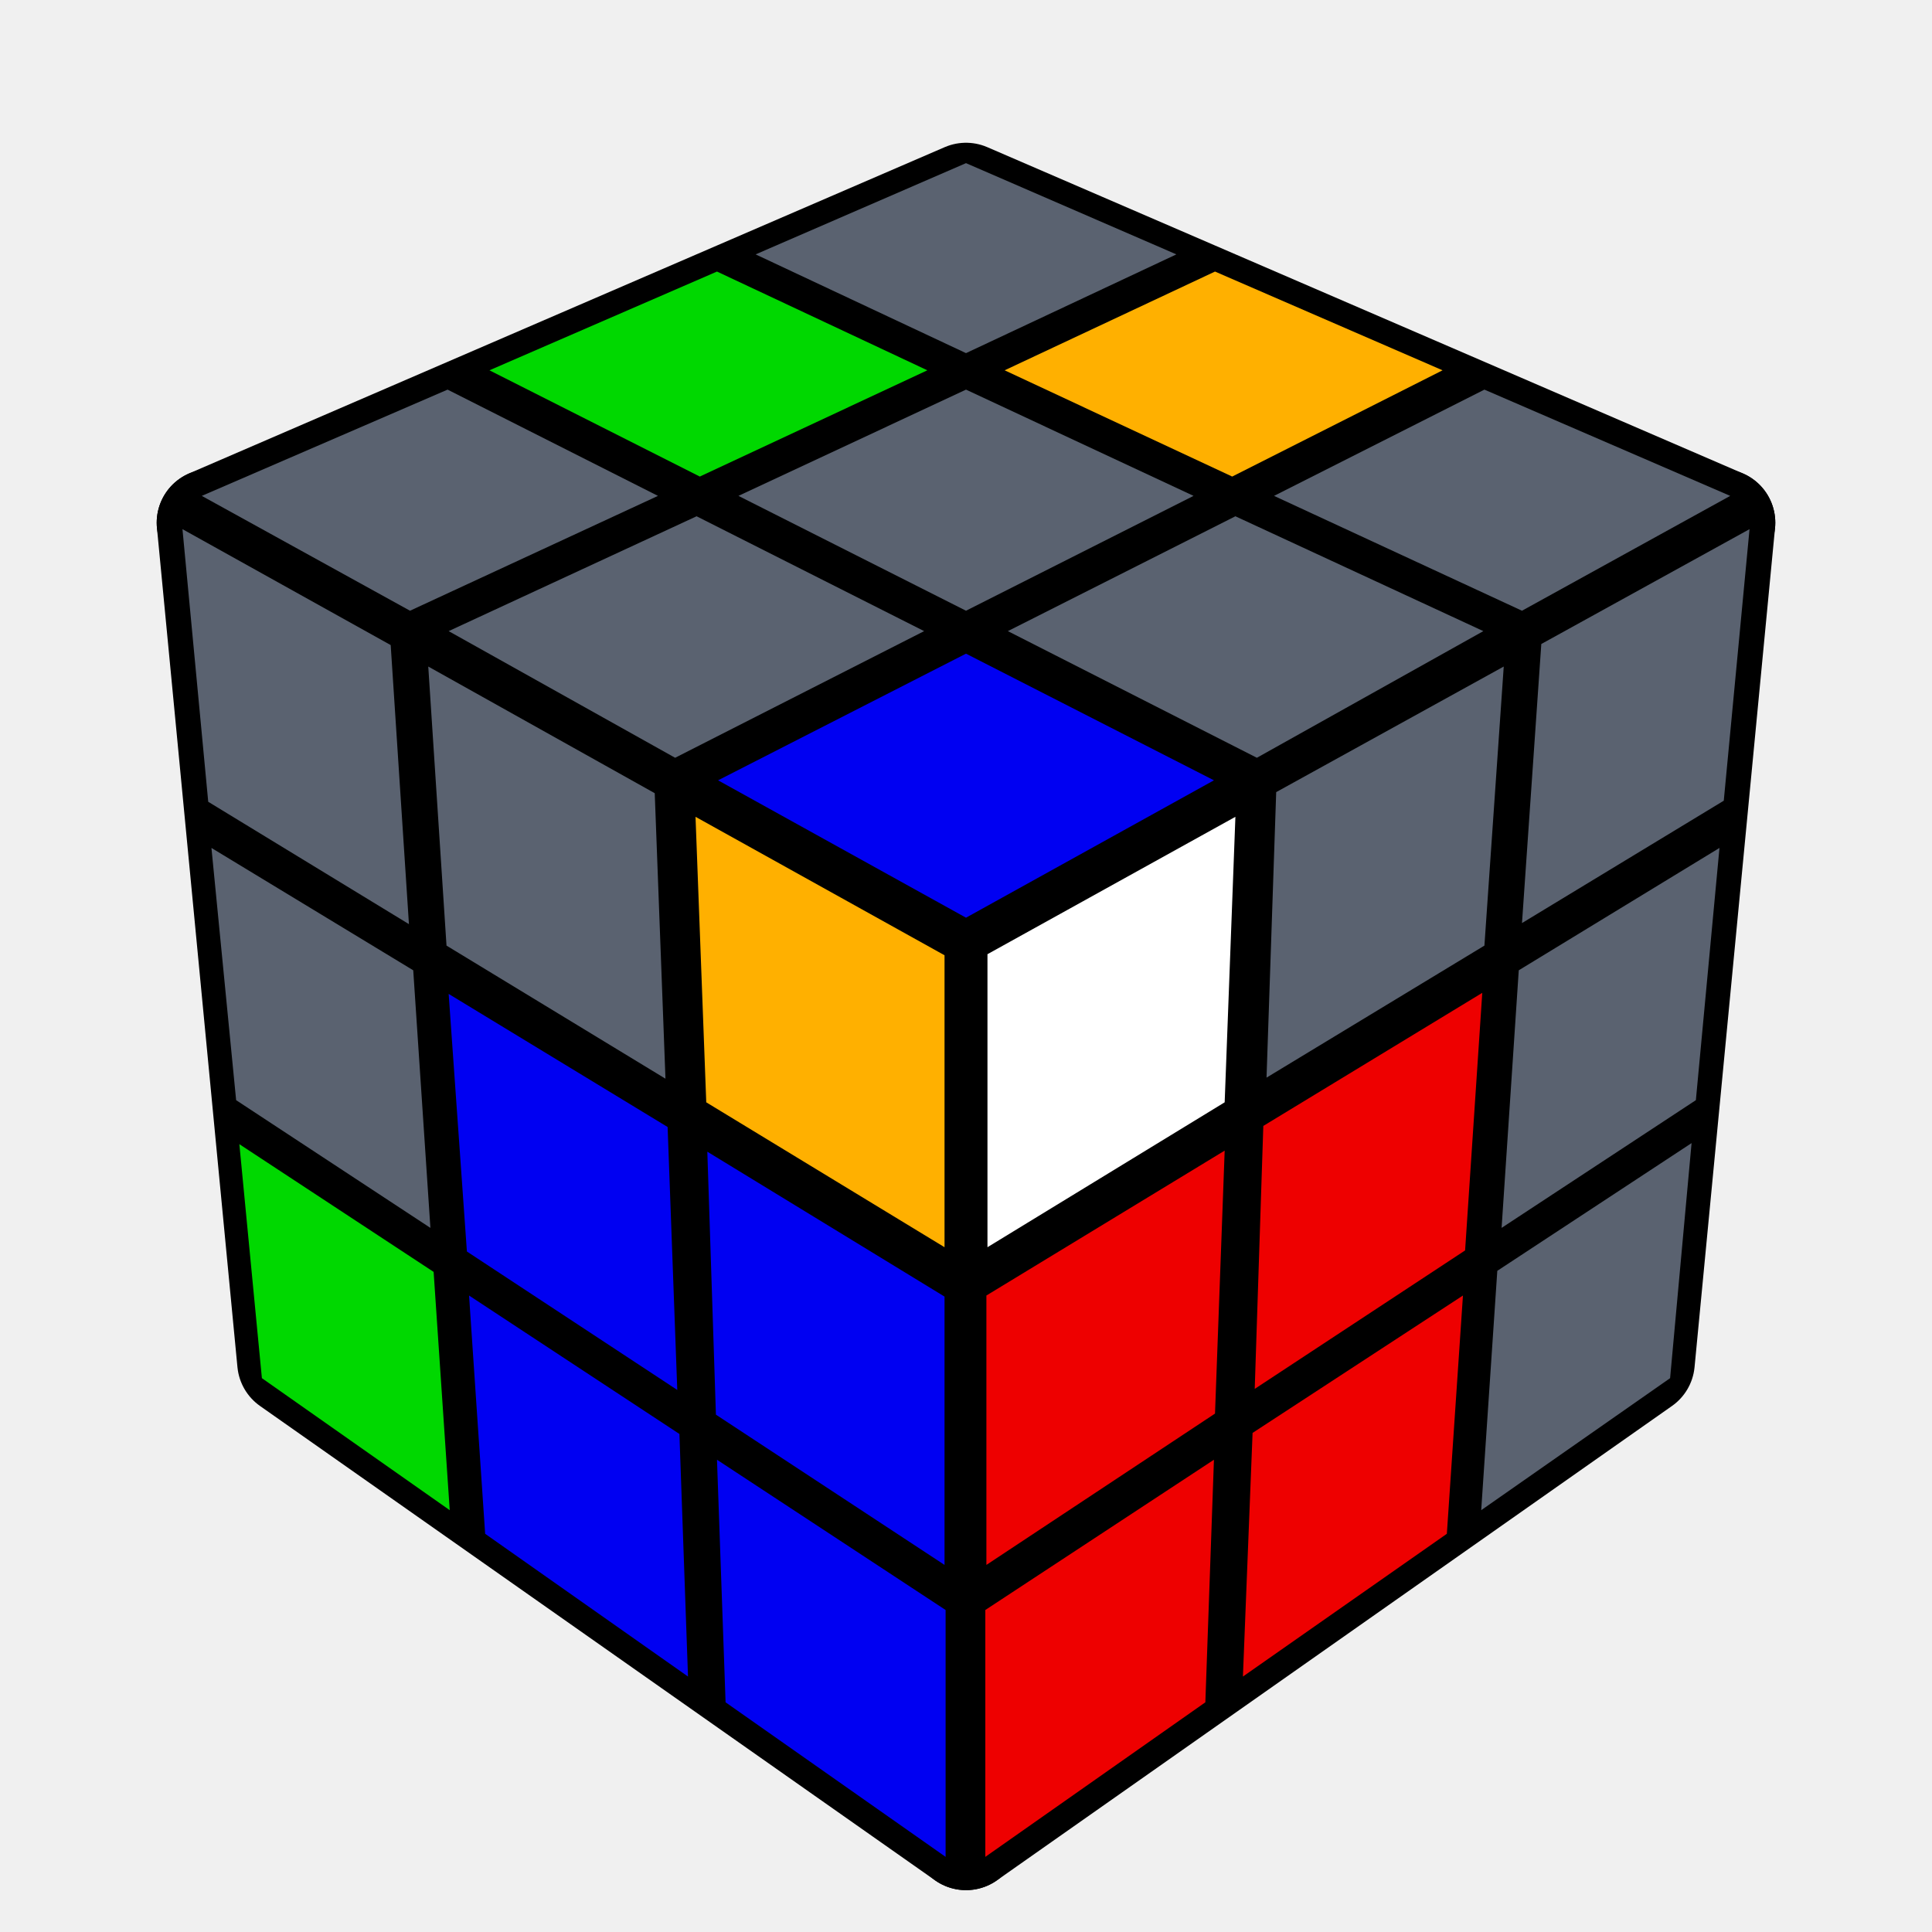
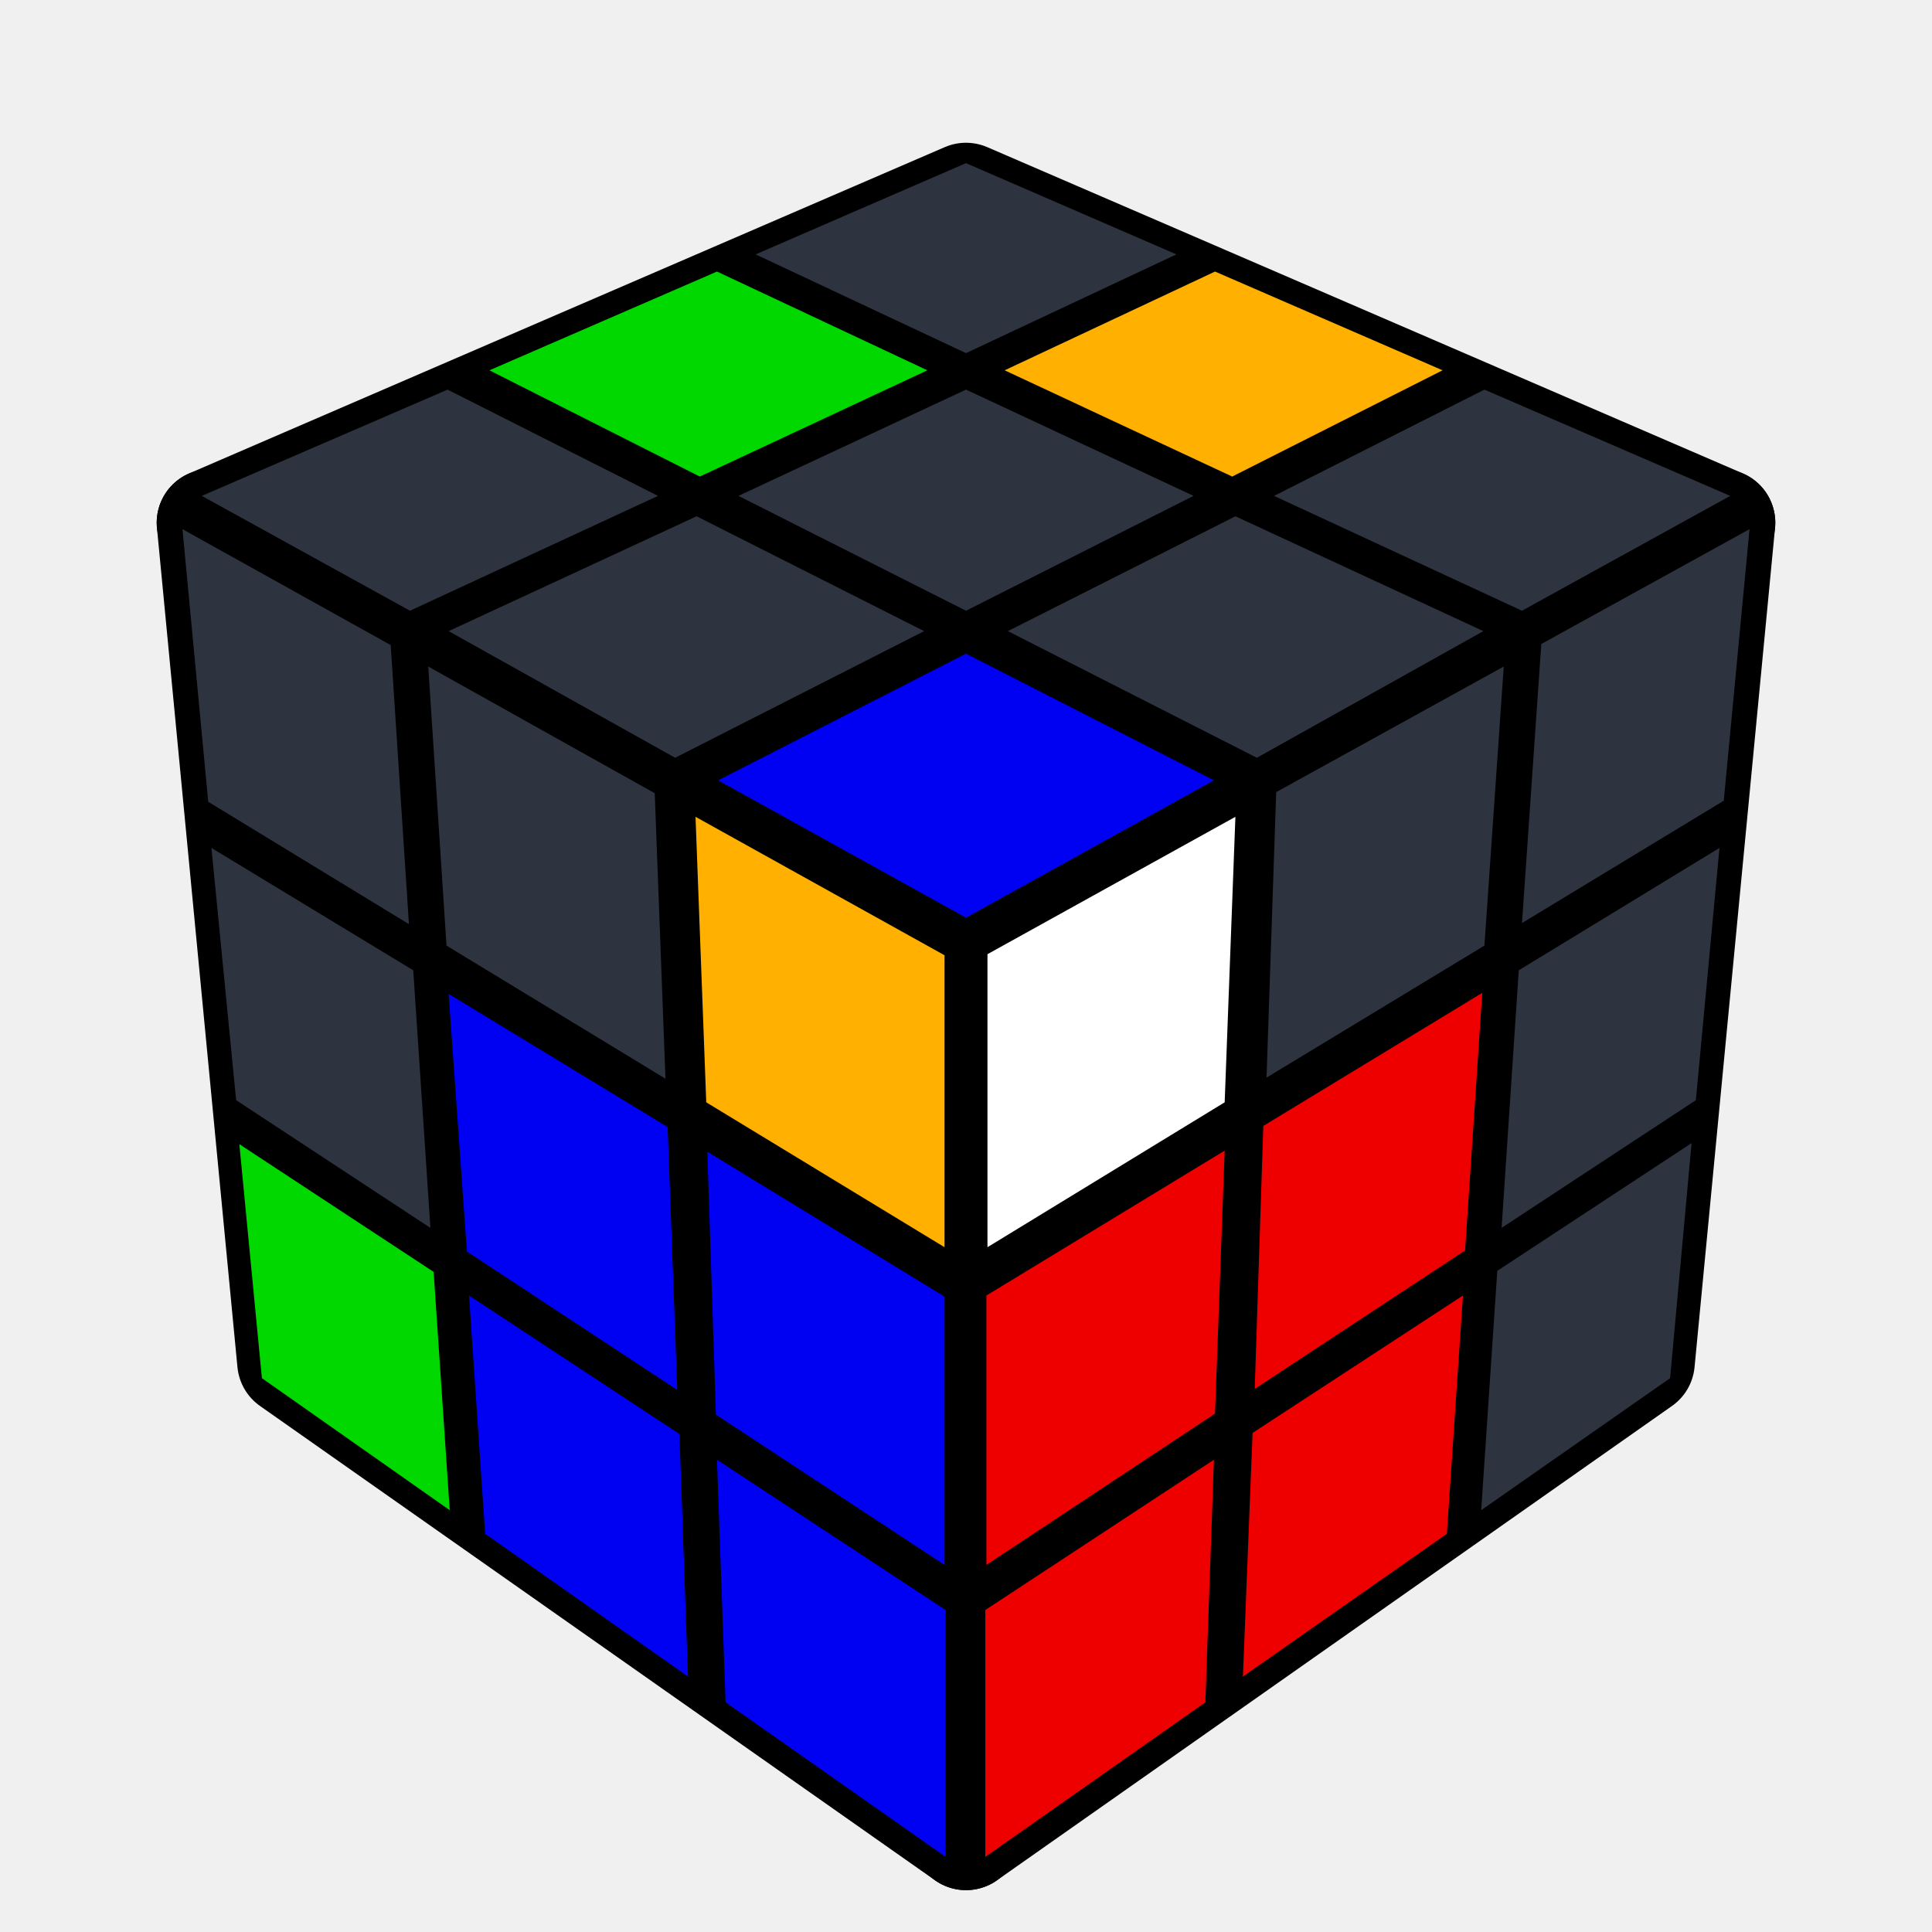
<svg xmlns="http://www.w3.org/2000/svg" version="1.1" width="180" height="180" viewBox="-0.9 -0.9 1.8 1.8">
  <g style="stroke-width:0.1;stroke-linejoin:round;opacity:1">
    <polygon fill="#000000" stroke="#000000" points="-4.9165444344952E-17,-0.717 0.704,-0.413 6.3108540577985E-17,-0.022 -0.704,-0.413" />
    <polygon fill="#000000" stroke="#000000" points="6.3108540577985E-17,-0.022 0.704,-0.413 0.629,0.369 5.5589468959362E-17,0.811" />
    <polygon fill="#000000" stroke="#000000" points="-0.704,-0.413 6.3108540577985E-17,-0.022 5.5589468959362E-17,0.811 -0.629,0.369" />
  </g>
  <g style="opacity:1;stroke-opacity:0.5;stroke-width:0;stroke-linejoin:round">
-     <polygon fill="#5A6270" stroke="#000000" points="-4.9439549272153E-17,-0.748 0.196,-0.663 -1.6979580126642E-17,-0.571 -0.196,-0.663" />
+     <polygon fill="#2E3340" stroke="#000000" points="-4.9439549272153E-17,-0.748 0.196,-0.663 -1.6979580126642E-17,-0.571 -0.196,-0.663" />
    <polygon fill="#FFB000" stroke="#000000" points="0.232,-0.647 0.444,-0.555 0.248,-0.456 0.036,-0.555" />
-     <polygon fill="#5A6270" stroke="#000000" points="0.483,-0.537 0.712,-0.438 0.518,-0.331 0.287,-0.438" />
+     <polygon fill="#2E3340" stroke="#000000" points="0.483,-0.537 0.712,-0.438 0.518,-0.331 0.287,-0.438" />
    <polygon fill="#00D800" stroke="#000000" points="-0.232,-0.647 -0.036,-0.555 -0.248,-0.456 -0.444,-0.555" />
-     <polygon fill="#5A6270" stroke="#000000" points="-1.1906711768916E-17,-0.537 0.212,-0.438 1.3125827139793E-17,-0.331 -0.212,-0.438" />
-     <polygon fill="#5A6270" stroke="#000000" points="0.251,-0.419 0.482,-0.312 0.271,-0.194 0.039,-0.312" />
-     <polygon fill="#5A6270" stroke="#000000" points="-0.483,-0.537 -0.287,-0.438 -0.518,-0.331 -0.712,-0.438" />
-     <polygon fill="#5A6270" stroke="#000000" points="-0.251,-0.419 -0.039,-0.312 -0.271,-0.194 -0.482,-0.312" />
+     <polygon fill="#2E3340" stroke="#000000" points="-1.1906711768916E-17,-0.537 0.212,-0.438 1.3125827139793E-17,-0.331 -0.212,-0.438" />
+     <polygon fill="#2E3340" stroke="#000000" points="0.251,-0.419 0.482,-0.312 0.271,-0.194 0.039,-0.312" />
+     <polygon fill="#2E3340" stroke="#000000" points="-0.483,-0.537 -0.287,-0.438 -0.518,-0.331 -0.712,-0.438" />
+     <polygon fill="#2E3340" stroke="#000000" points="-0.251,-0.419 -0.039,-0.312 -0.271,-0.194 -0.482,-0.312" />
    <polygon fill="#0000F2" stroke="#000000" points="1.9219742927126E-17,-0.291 0.231,-0.173 6.3251582941518E-17,-0.045 -0.231,-0.173" />
    <polygon fill="#FFFFFF" stroke="#000000" points="0.02,-0.011 0.251,-0.139 0.241,0.127 0.02,0.262" />
-     <polygon fill="#5A6270" stroke="#000000" points="0.289,-0.162 0.501,-0.279 0.483,-0.019 0.28,0.104" />
-     <polygon fill="#5A6270" stroke="#000000" points="0.536,-0.3 0.73,-0.407 0.706,-0.154 0.518,-0.04" />
+     <polygon fill="#2E3340" stroke="#000000" points="0.289,-0.162 0.501,-0.279 0.483,-0.019 0.28,0.104" />
+     <polygon fill="#2E3340" stroke="#000000" points="0.536,-0.3 0.73,-0.407 0.706,-0.154 0.518,-0.04" />
    <polygon fill="#EE0000" stroke="#000000" points="0.019,0.307 0.241,0.172 0.232,0.417 0.019,0.558" />
    <polygon fill="#EE0000" stroke="#000000" points="0.277,0.149 0.481,0.025 0.465,0.265 0.269,0.394" />
-     <polygon fill="#5A6270" stroke="#000000" points="0.515,0.004 0.702,-0.11 0.68,0.125 0.499,0.244" />
+     <polygon fill="#2E3340" stroke="#000000" points="0.515,0.004 0.702,-0.11 0.68,0.125 0.499,0.244" />
    <polygon fill="#EE0000" stroke="#000000" points="0.018,0.6 0.231,0.46 0.223,0.686 0.018,0.83" />
    <polygon fill="#EE0000" stroke="#000000" points="0.267,0.435 0.463,0.307 0.448,0.529 0.258,0.662" />
-     <polygon fill="#5A6270" stroke="#000000" points="0.495,0.284 0.676,0.165 0.656,0.384 0.48,0.507" />
-     <polygon fill="#5A6270" stroke="#000000" points="-0.73,-0.407 -0.536,-0.299 -0.519,-0.039 -0.706,-0.153" />
-     <polygon fill="#5A6270" stroke="#000000" points="-0.501,-0.279 -0.29,-0.161 -0.28,0.105 -0.484,-0.019" />
+     <polygon fill="#2E3340" stroke="#000000" points="0.495,0.284 0.676,0.165 0.656,0.384 0.48,0.507" />
+     <polygon fill="#2E3340" stroke="#000000" points="-0.73,-0.407 -0.536,-0.299 -0.519,-0.039 -0.706,-0.153" />
+     <polygon fill="#2E3340" stroke="#000000" points="-0.501,-0.279 -0.29,-0.161 -0.28,0.105 -0.484,-0.019" />
    <polygon fill="#FFB000" stroke="#000000" points="-0.252,-0.139 -0.02,-0.01 -0.02,0.262 -0.242,0.127" />
-     <polygon fill="#5A6270" stroke="#000000" points="-0.703,-0.11 -0.515,0.004 -0.499,0.244 -0.68,0.125" />
+     <polygon fill="#2E3340" stroke="#000000" points="-0.703,-0.11 -0.515,0.004 -0.499,0.244 -0.68,0.125" />
    <polygon fill="#0000F2" stroke="#000000" points="-0.482,0.026 -0.278,0.15 -0.269,0.395 -0.465,0.266" />
    <polygon fill="#0000F2" stroke="#000000" points="-0.241,0.173 -0.02,0.308 -0.02,0.558 -0.233,0.418" />
    <polygon fill="#00D800" stroke="#000000" points="-0.677,0.166 -0.496,0.285 -0.481,0.507 -0.656,0.384" />
    <polygon fill="#0000F2" stroke="#000000" points="-0.463,0.307 -0.267,0.436 -0.259,0.662 -0.448,0.529" />
    <polygon fill="#0000F2" stroke="#000000" points="-0.232,0.46 -0.019,0.6 -0.019,0.83 -0.224,0.686" />
  </g>
</svg>
